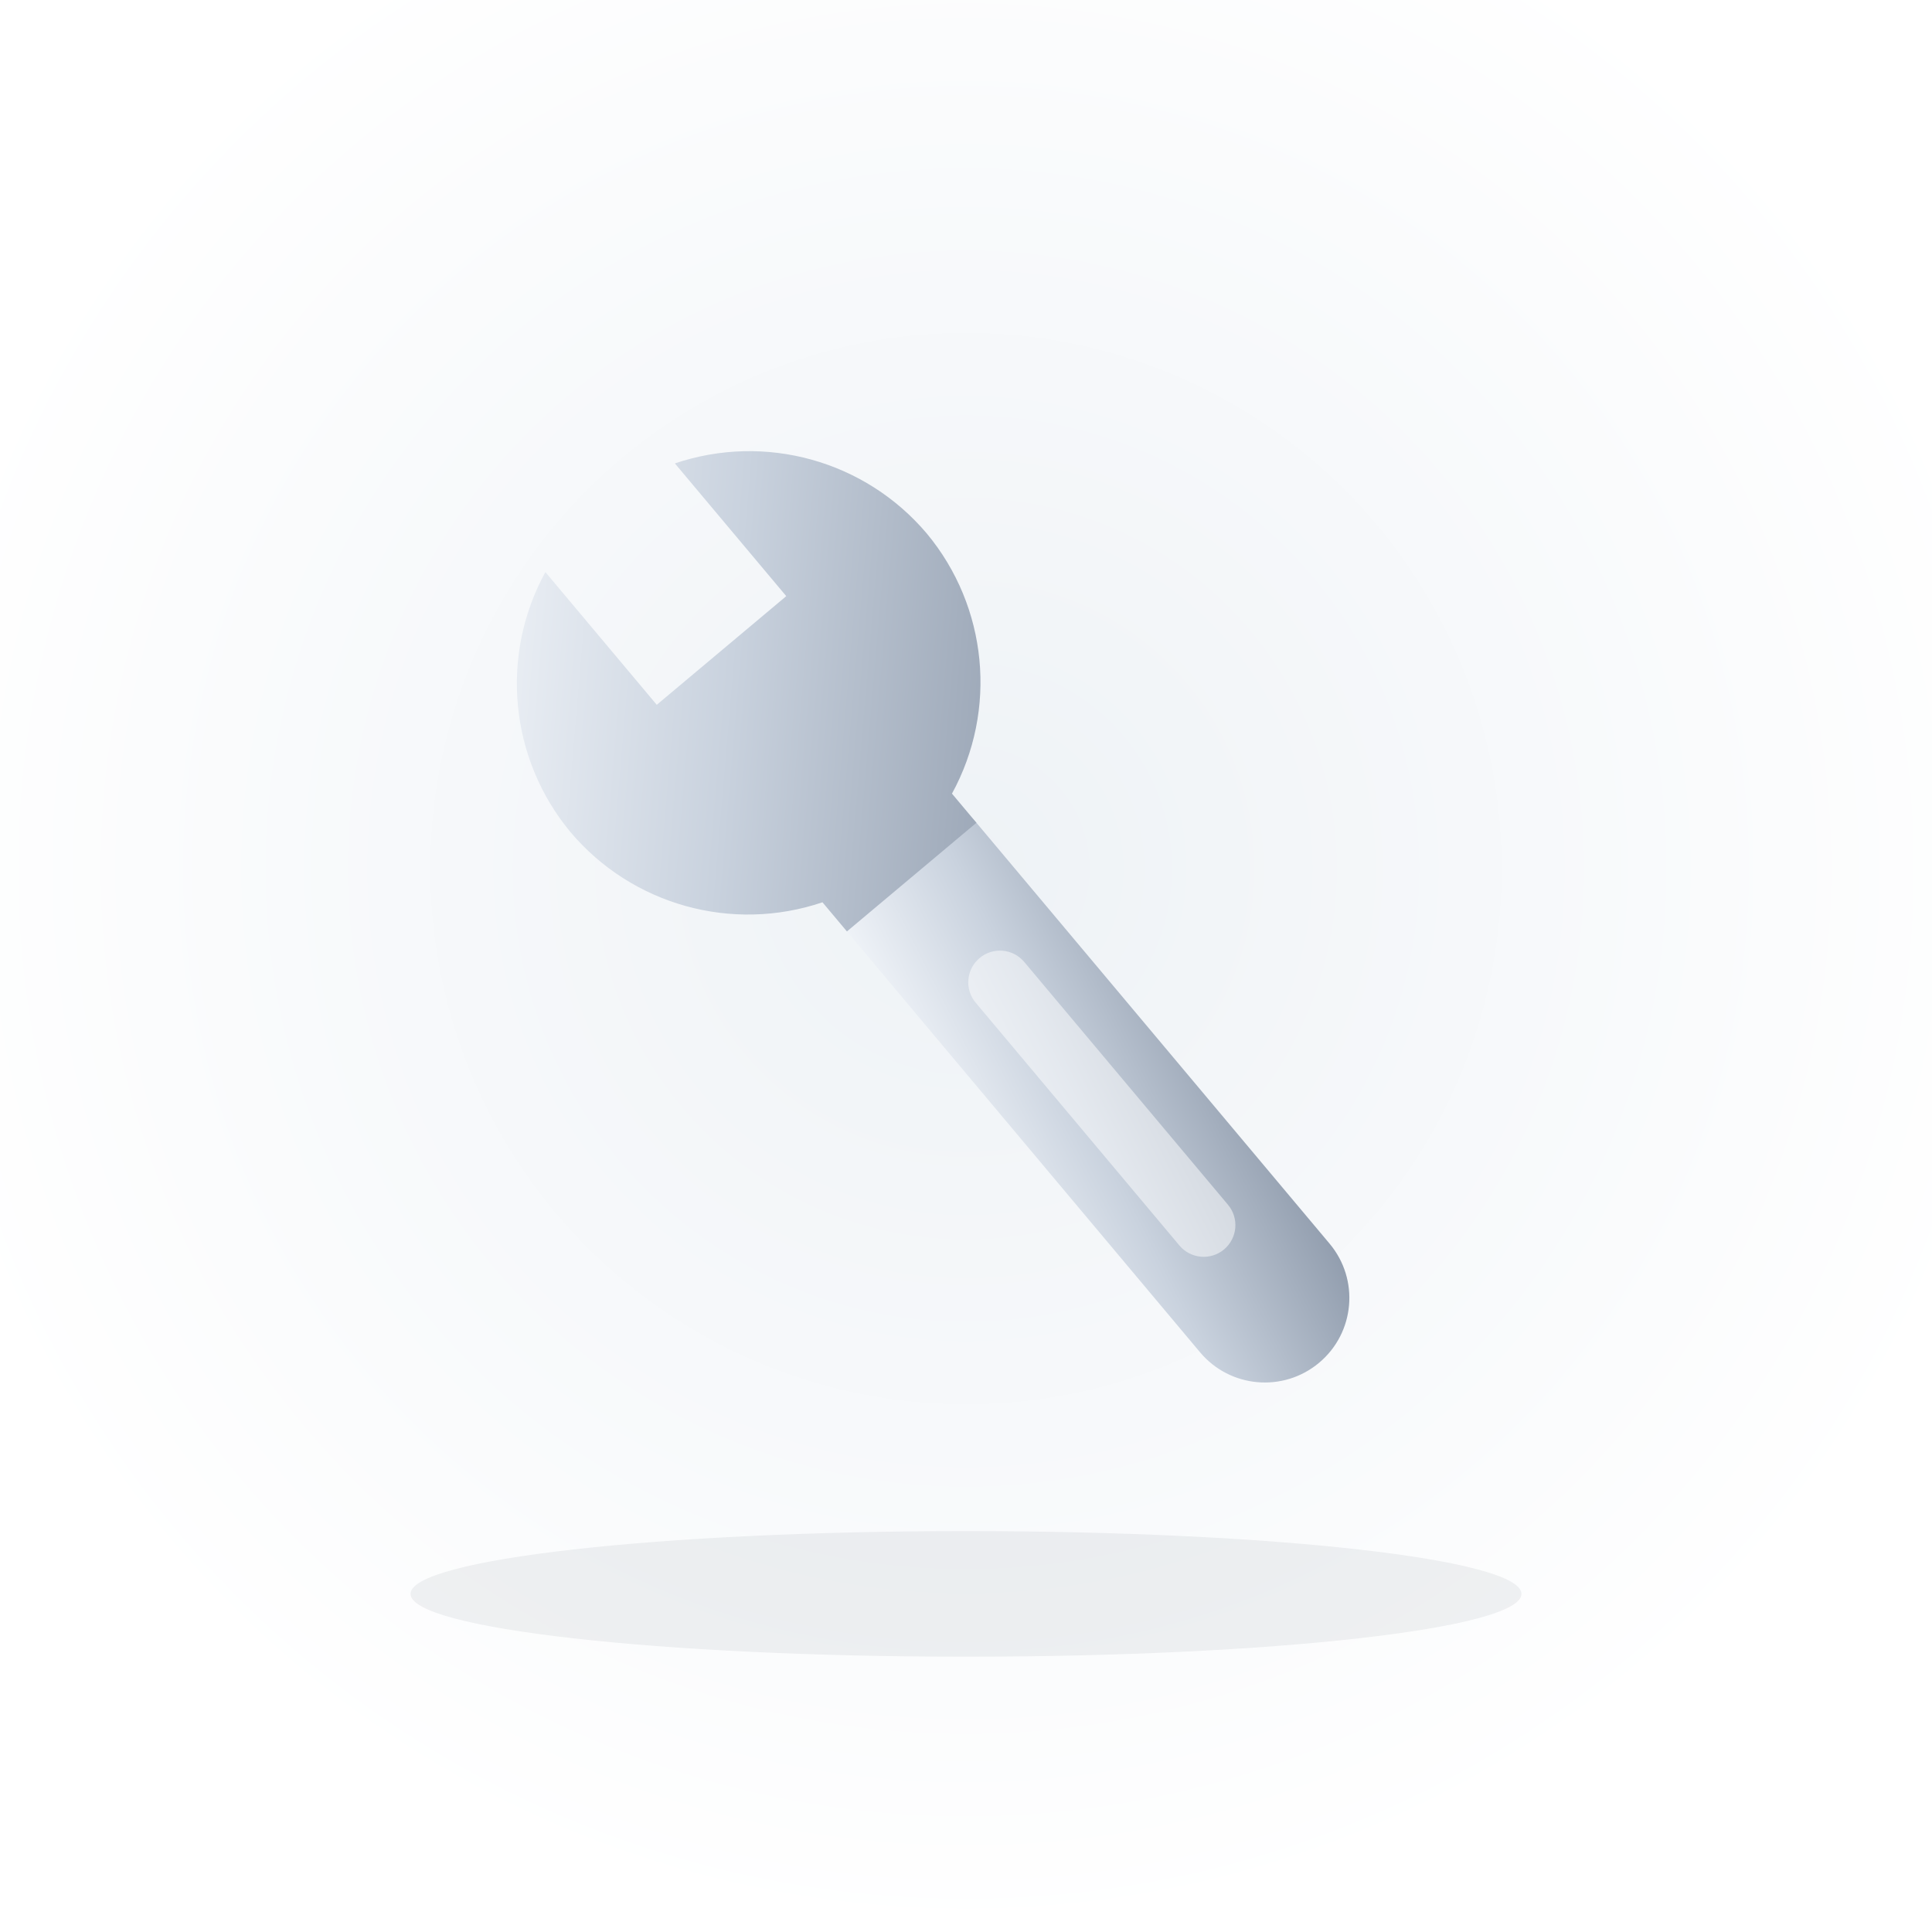
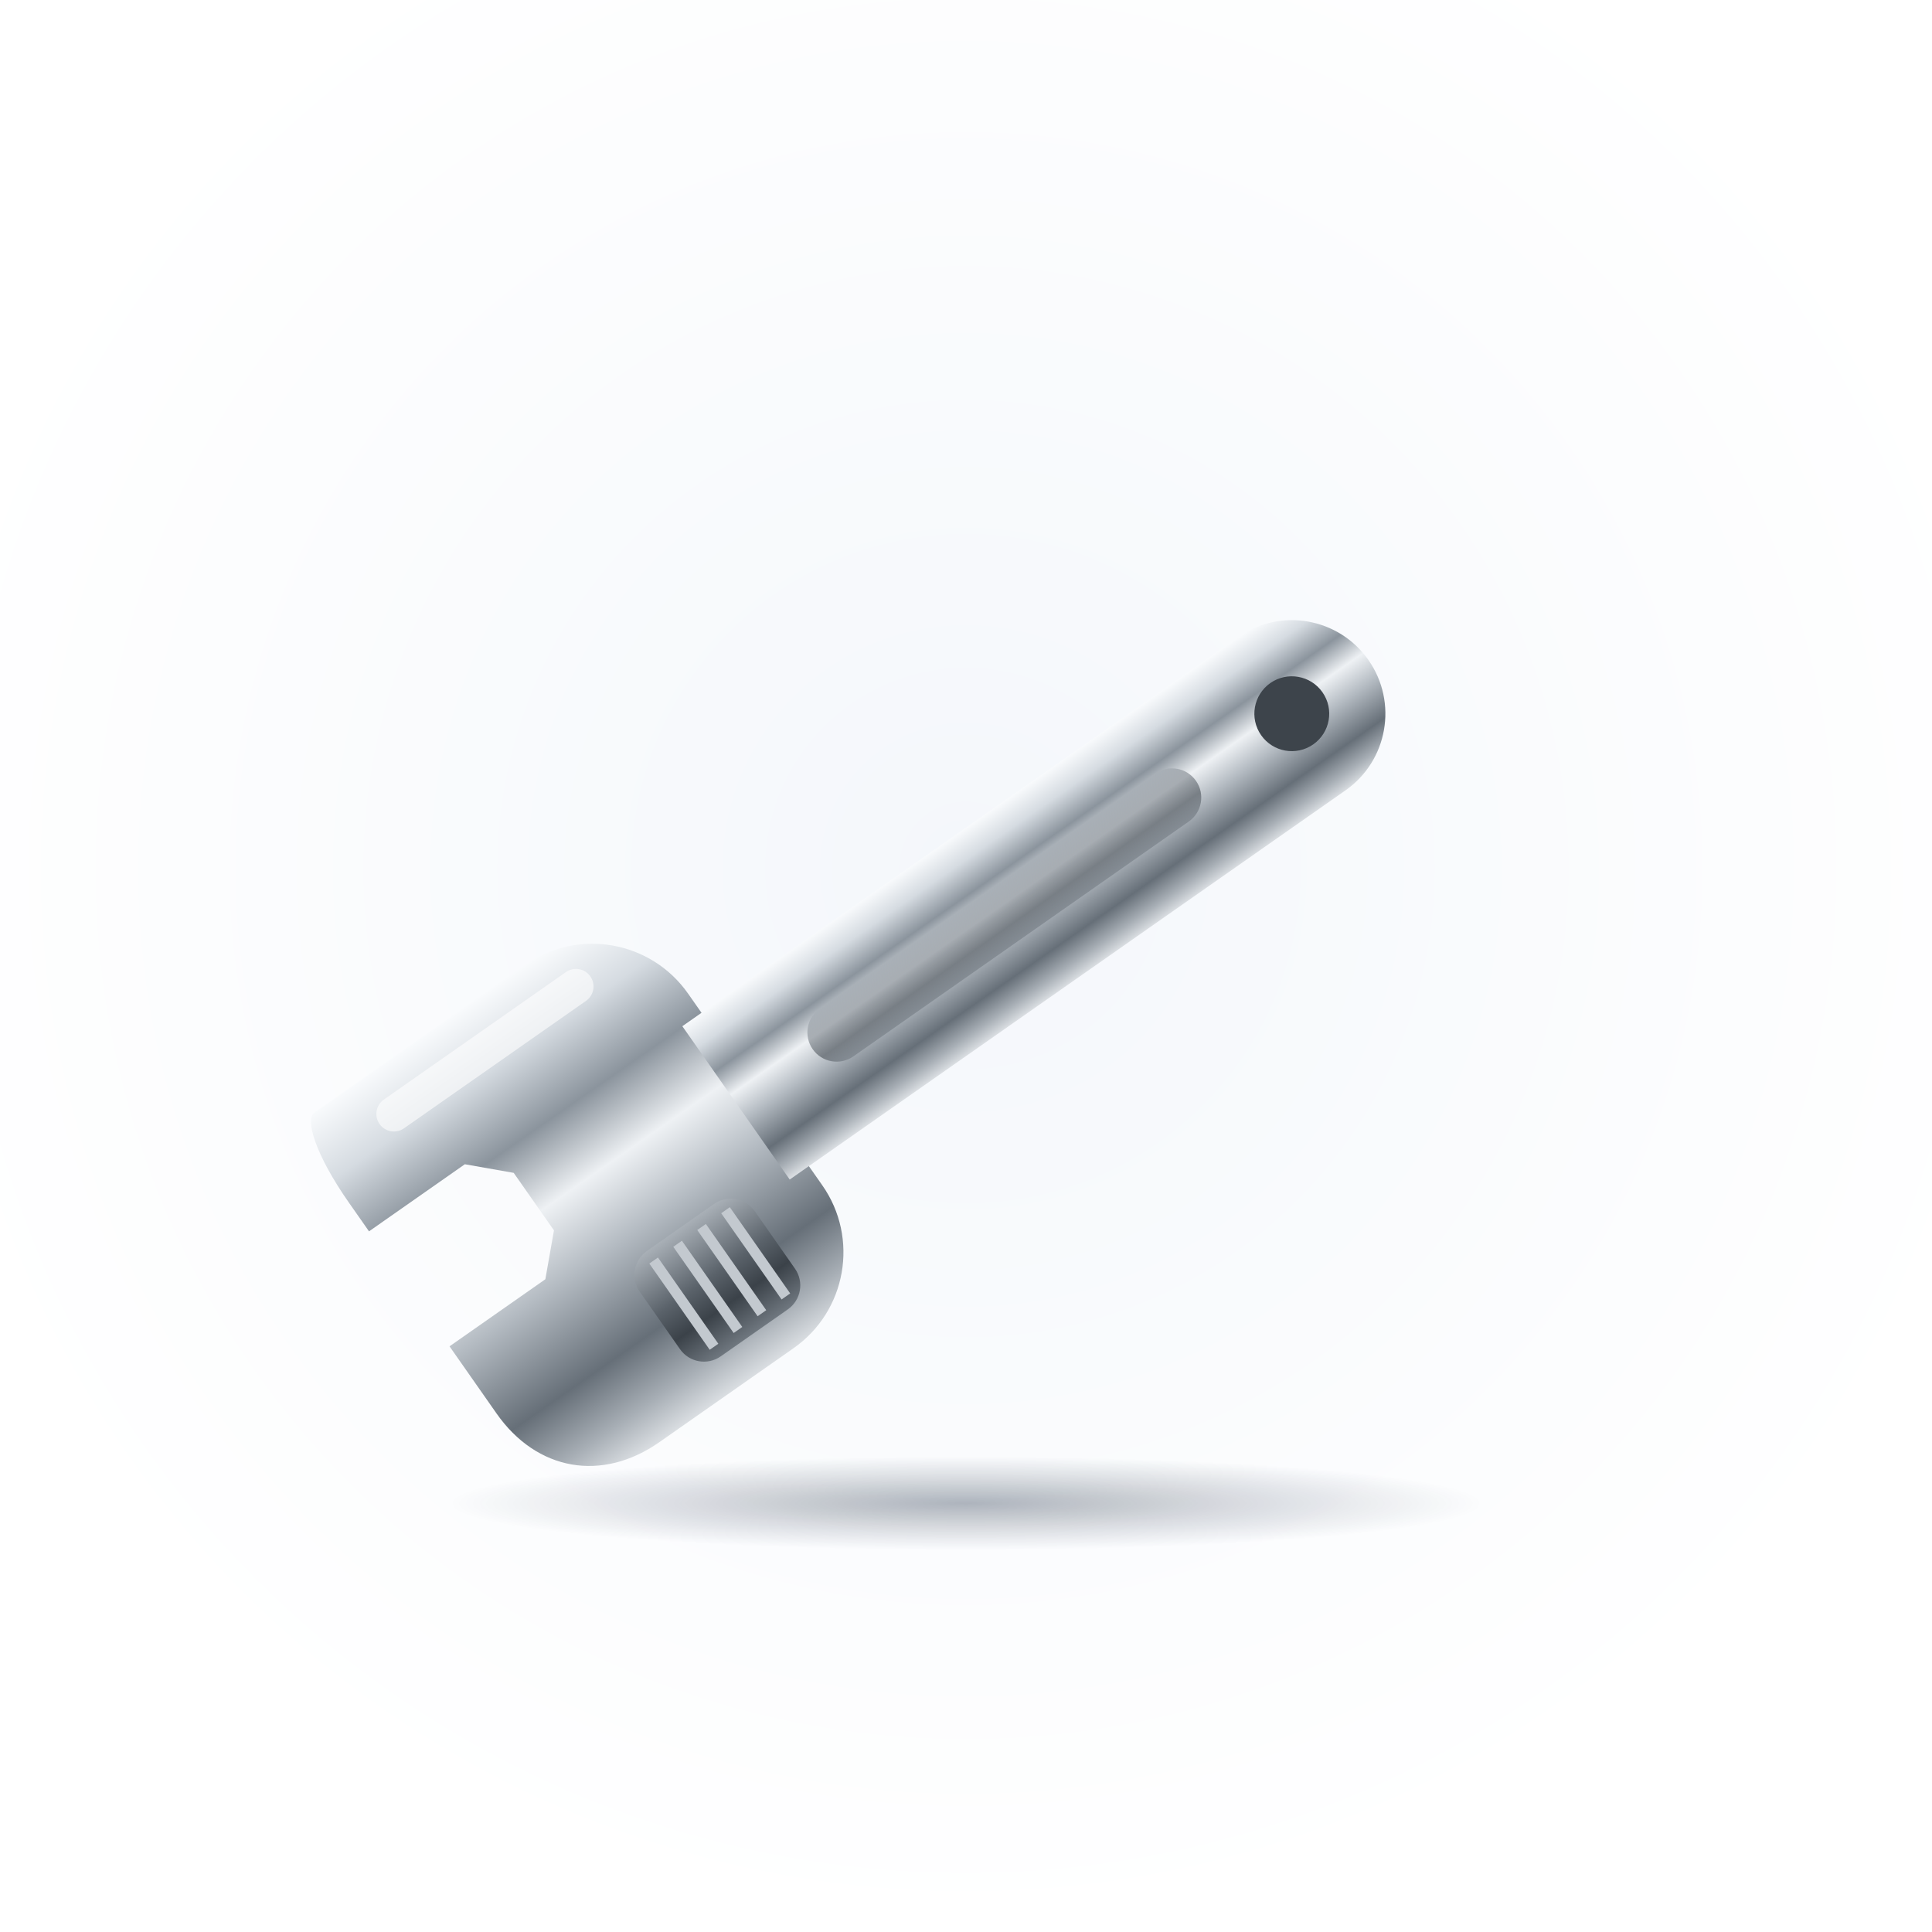
<svg xmlns="http://www.w3.org/2000/svg" viewBox="0 0 800 800">
  <rect width="800" height="800" fill="#ffffff" />
  <defs>
    <radialGradient id="bg" cx=".5" cy=".45" r=".55">
-       <stop offset="0" stop-color="#eef2f6" />
+       <stop offset="0" stop-color="#f4f7fb" />
      <stop offset="1" stop-color="#ffffff" />
    </radialGradient>
  </defs>
  <rect width="800" height="800" fill="url(#bg)" />
-   <ellipse cx="400" cy="660" rx="230" ry="26" fill="#0f1b2d" opacity=".06" />
-   <svg x="120" y="110" width="560" height="560" viewBox="0 0 64 64">
+   <svg x="90" y="80" width="620" height="620" viewBox="0 0 128 128">
    <defs>
-       <linearGradient id="hw-chrome" x1="0" y1="0" x2="1" y2="1">
-         <stop offset="0" stop-color="#f4f7fb" />
-         <stop offset=".45" stop-color="#c9d2de" />
-         <stop offset="1" stop-color="#8d99aa" />
+       <linearGradient id="r-chromeV" x1="0" y1="0" x2="0" y2="1">
+         <stop offset="0" stop-color="#f8fafc" />
+         <stop offset=".14" stop-color="#d5dbe1" />
+         <stop offset=".3" stop-color="#8b949d" />
+         <stop offset=".45" stop-color="#eef1f4" />
+         <stop offset=".6" stop-color="#b4bbc2" />
+         <stop offset=".8" stop-color="#666f78" />
+         <stop offset=".92" stop-color="#a7aeb5" />
+         <stop offset="1" stop-color="#d9dde1" />
      </linearGradient>
-       <linearGradient id="hw-yellow" x1="0" y1="0" x2="0" y2="1">
-         <stop offset="0" stop-color="#ffd84d" />
-         <stop offset="1" stop-color="#f5a300" />
+       <linearGradient id="r-chromeH" x1="0" y1="0" x2="1" y2="0">
+         <stop offset="0" stop-color="#7c858e" />
+         <stop offset=".18" stop-color="#e9edf1" />
+         <stop offset=".34" stop-color="#9aa2aa" />
+         <stop offset=".55" stop-color="#f6f8fa" />
+         <stop offset=".72" stop-color="#a3abb3" />
+         <stop offset=".88" stop-color="#5e6770" />
+         <stop offset="1" stop-color="#9aa2aa" />
      </linearGradient>
-       <linearGradient id="hw-orange" x1="0" y1="0" x2="0" y2="1">
-         <stop offset="0" stop-color="#ff9a3d" />
-         <stop offset="1" stop-color="#f05a12" />
+       <linearGradient id="r-steel" x1="0" y1="0" x2="0" y2="1">
+         <stop offset="0" stop-color="#a9b0b7" />
+         <stop offset=".45" stop-color="#5a626a" />
+         <stop offset=".7" stop-color="#3b4249" />
+         <stop offset="1" stop-color="#6f777f" />
      </linearGradient>
-       <linearGradient id="hw-blue" x1="0" y1="0" x2="0" y2="1">
-         <stop offset="0" stop-color="#4d8bff" />
-         <stop offset="1" stop-color="#1846c8" />
+       <linearGradient id="r-yellow" x1="0" y1="0" x2="0" y2="1">
+         <stop offset="0" stop-color="#ffe680" />
+         <stop offset=".3" stop-color="#ffc91f" />
+         <stop offset=".72" stop-color="#eba500" />
+         <stop offset="1" stop-color="#b47a00" />
      </linearGradient>
-       <linearGradient id="hw-dark" x1="0" y1="0" x2="0" y2="1">
-         <stop offset="0" stop-color="#474d57" />
-         <stop offset="1" stop-color="#22262c" />
+       <linearGradient id="r-blue" x1="0" y1="0" x2="0" y2="1">
+         <stop offset="0" stop-color="#6aa0ff" />
+         <stop offset=".32" stop-color="#2d6bf0" />
+         <stop offset=".75" stop-color="#1a45bd" />
+         <stop offset="1" stop-color="#0d2672" />
      </linearGradient>
+       <linearGradient id="r-orange" x1="0" y1="0" x2="0" y2="1">
+         <stop offset="0" stop-color="#ffb066" />
+         <stop offset=".35" stop-color="#ff7a1f" />
+         <stop offset=".8" stop-color="#d9520c" />
+         <stop offset="1" stop-color="#9c3a07" />
+       </linearGradient>
+       <linearGradient id="r-rubber" x1="0" y1="0" x2="0" y2="1">
+         <stop offset="0" stop-color="#565c64" />
+         <stop offset=".25" stop-color="#2f343a" />
+         <stop offset=".8" stop-color="#16191d" />
+         <stop offset="1" stop-color="#2a2e33" />
+       </linearGradient>
+       <linearGradient id="r-white" x1="0" y1="0" x2="1" y2="1">
+         <stop offset="0" stop-color="#ffffff" />
+         <stop offset=".6" stop-color="#f1f4f8" />
+         <stop offset="1" stop-color="#d6dde6" />
+       </linearGradient>
+       <linearGradient id="r-whiteIn" x1="0" y1="0" x2="1" y2="1">
+         <stop offset="0" stop-color="#e3e8ef" />
+         <stop offset=".5" stop-color="#f7f9fb" />
+         <stop offset="1" stop-color="#ffffff" />
+       </linearGradient>
+       <linearGradient id="r-gloss" x1="0" y1="0" x2="0" y2="1">
+         <stop offset="0" stop-color="#fff" stop-opacity=".75" />
+         <stop offset="1" stop-color="#fff" stop-opacity="0" />
+       </linearGradient>
+       <linearGradient id="r-blade" x1="0" y1="0" x2="0" y2="1">
+         <stop offset="0" stop-color="#fff3a6" />
+         <stop offset=".5" stop-color="#f2d430" />
+         <stop offset="1" stop-color="#b89a00" />
+       </linearGradient>
+       <radialGradient id="r-shadow" cx=".5" cy=".5" r=".5">
+         <stop offset="0" stop-color="#0b1a33" stop-opacity=".32" />
+         <stop offset=".6" stop-color="#0b1a33" stop-opacity=".12" />
+         <stop offset="1" stop-color="#0b1a33" stop-opacity="0" />
+       </radialGradient>
+       <radialGradient id="r-tape" cx=".38" cy=".34" r=".7">
+         <stop offset="0" stop-color="#4a5058" />
+         <stop offset=".55" stop-color="#1f2328" />
+         <stop offset="1" stop-color="#0e1013" />
+       </radialGradient>
+       <radialGradient id="r-glass" cx=".4" cy=".35" r=".7">
+         <stop offset="0" stop-color="#ffffff" />
+         <stop offset=".55" stop-color="#f4f7fb" stop-opacity=".95" />
+         <stop offset="1" stop-color="#c9d5e4" stop-opacity=".9" />
+       </radialGradient>
+       <radialGradient id="r-glow" cx=".5" cy=".5" r=".5">
+         <stop offset="0" stop-color="#fff4c2" />
+         <stop offset="1" stop-color="#ffe27a" stop-opacity="0" />
+       </radialGradient>
+       <linearGradient id="r-kraft" x1="0" y1="0" x2="1" y2="1">
+         <stop offset="0" stop-color="#e2bd86" />
+         <stop offset="1" stop-color="#b98a4f" />
+       </linearGradient>
+       <mask id="r-jaw">
+         <rect x="-20" y="-20" width="170" height="170" fill="#fff" />
+         <path d="M-4 55h22l3 3v6l-3 3H-4z" fill="#000" />
+       </mask>
    </defs>
-     <g transform="rotate(-40 32 32)">
-       <rect x="28" y="24" width="8" height="34" rx="4" fill="url(#hw-chrome)" />
-       <path d="M21 16a11 11 0 0 1 7-10.2V14h8V5.8A11 11 0 0 1 43 16a11 11 0 0 1-7 10.2V28h-8v-1.8A11 11 0 0 1 21 16z" fill="url(#hw-chrome)" />
-       <rect x="30.5" y="33" width="3" height="18" rx="1.5" fill="#fff" opacity=".5" />
+     <ellipse cx="64" cy="112" rx="44" ry="4" fill="url(#r-shadow)" />
+     <g transform="rotate(-35 64 64)">
+       <g mask="url(#r-jaw)">
+         <path d="M10 44h22a10 10 0 0 1 10 10v20a10 10 0 0 1-10 10H18c-6 0-10-4-10-10V52c0-5 1-8 2-8z" fill="url(#r-chromeV)" />
+       </g>
+       <path d="M40 56h58a8 8 0 0 1 0 16H40z" fill="url(#r-chromeV)" />
+       <rect x="48" y="61.5" width="40" height="5" rx="2.5" fill="url(#r-steel)" opacity=".55" />
+       <circle cx="98" cy="64" r="3.2" fill="#3d444b" />
+       <rect x="24" y="70" width="12" height="11" rx="2.5" fill="url(#r-steel)" />
+       <path d="M26.5 71v9M29 71v9M31.5 71v9M34 71v9" stroke="#c3c9cf" stroke-width=".9" />
+       <rect x="14" y="46.5" width="22" height="3" rx="1.5" fill="#fff" opacity=".6" />
    </g>
  </svg>
</svg>
